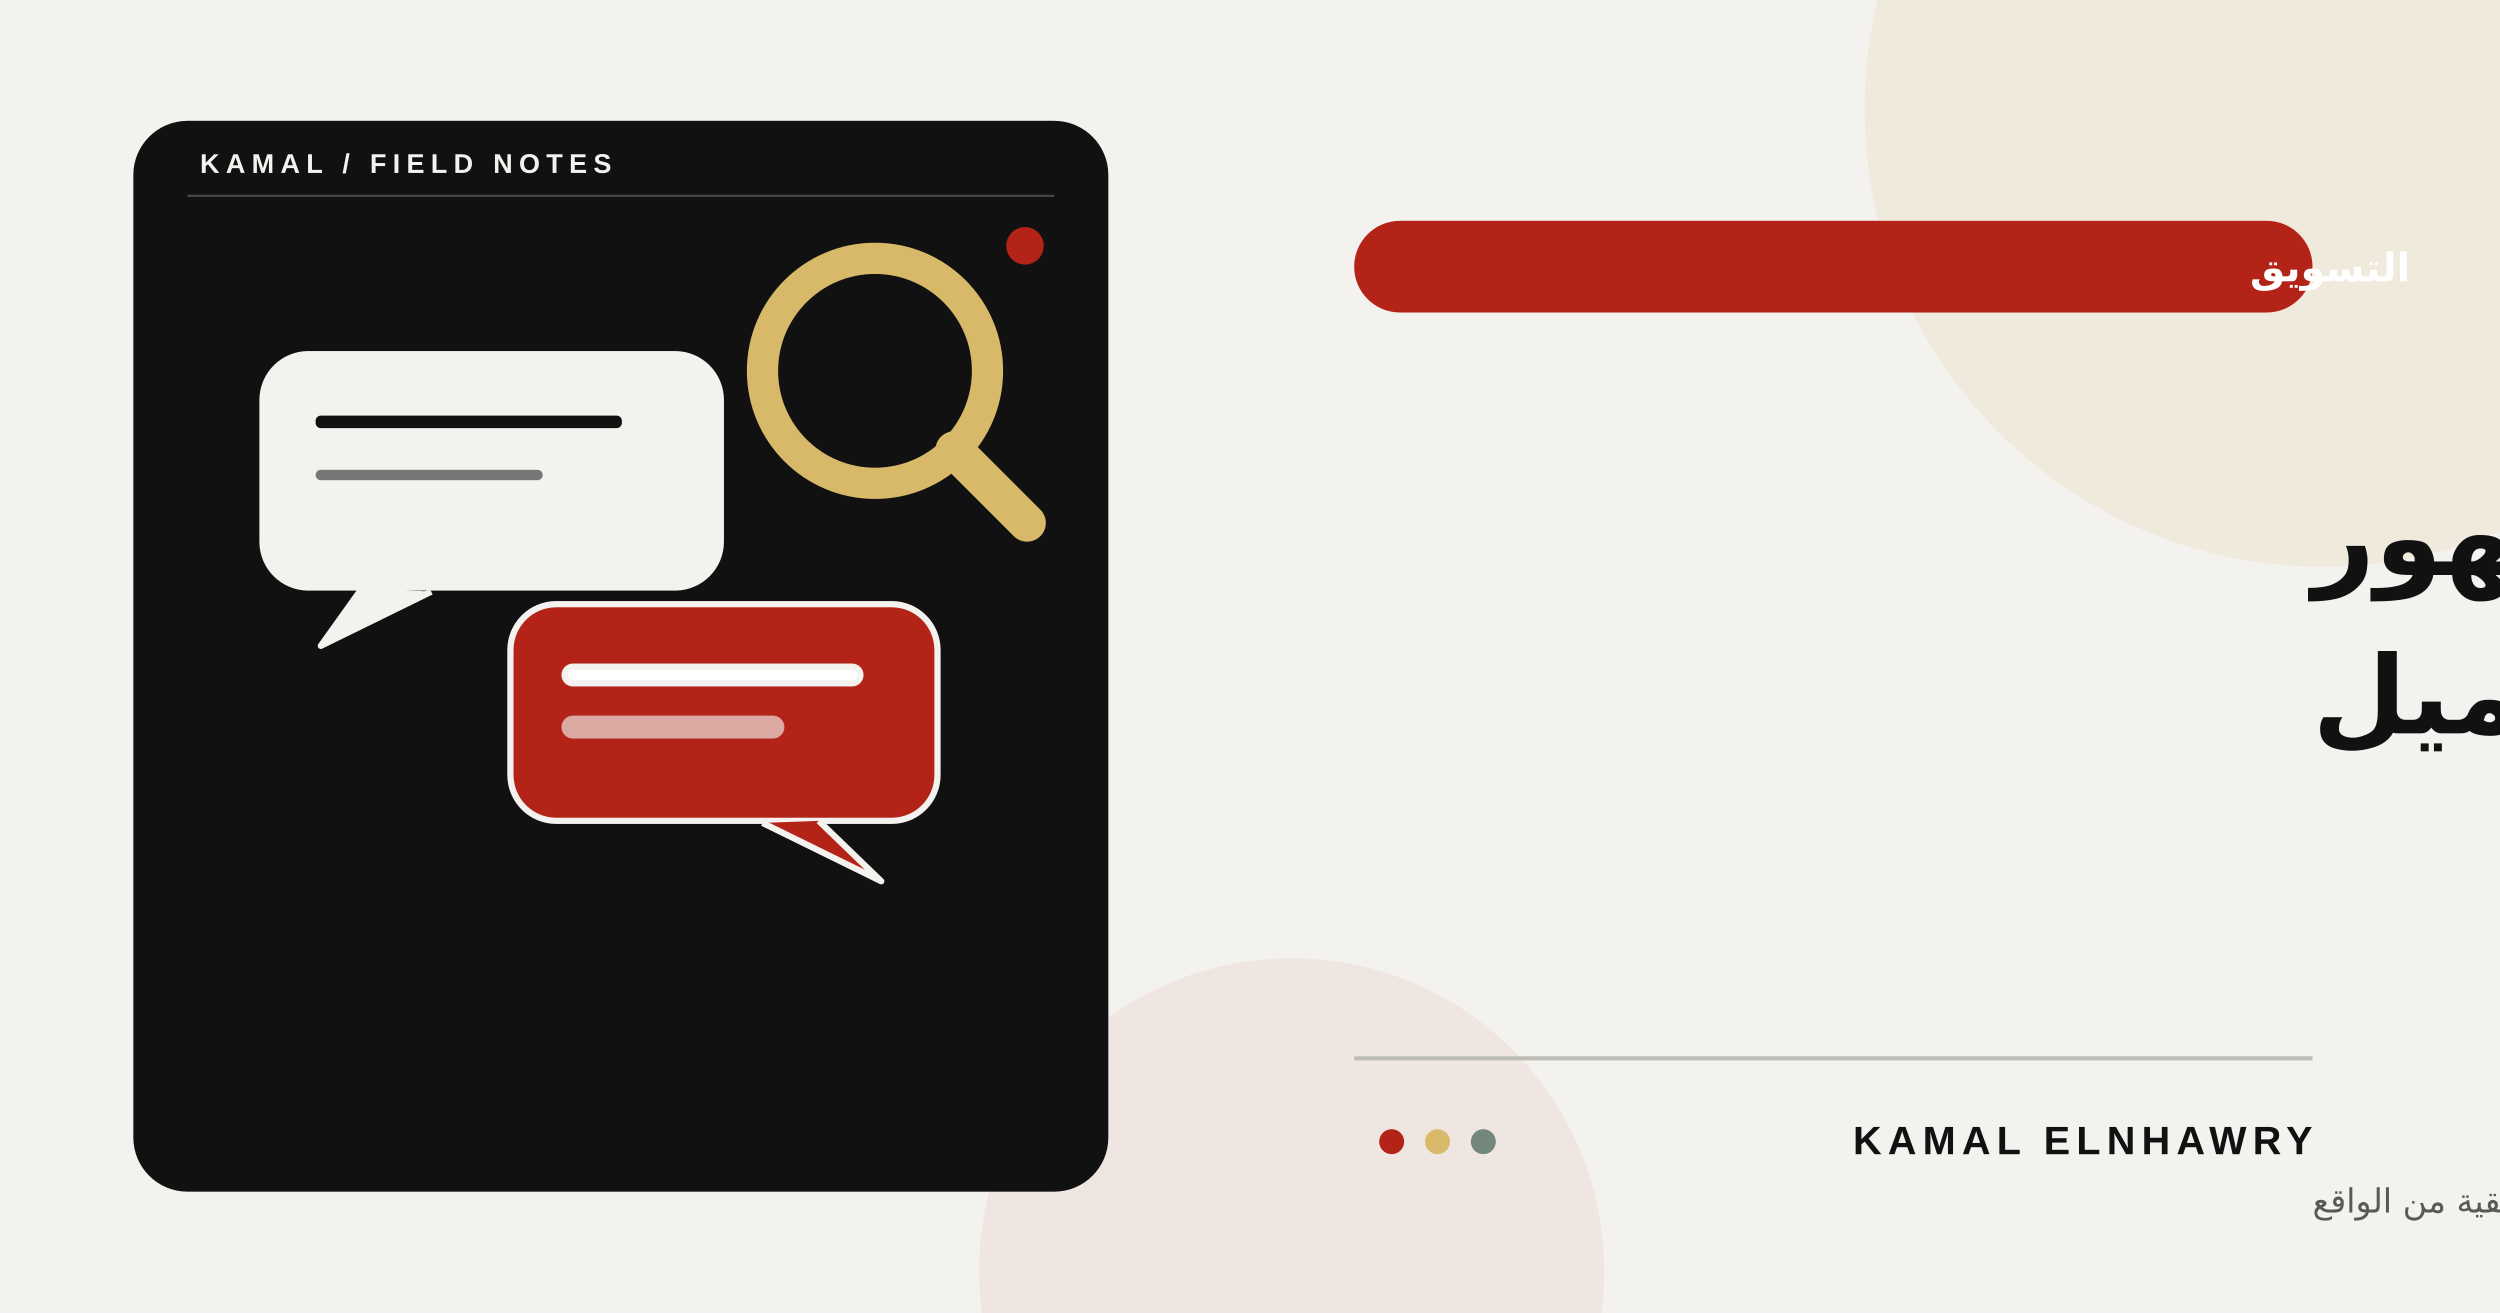
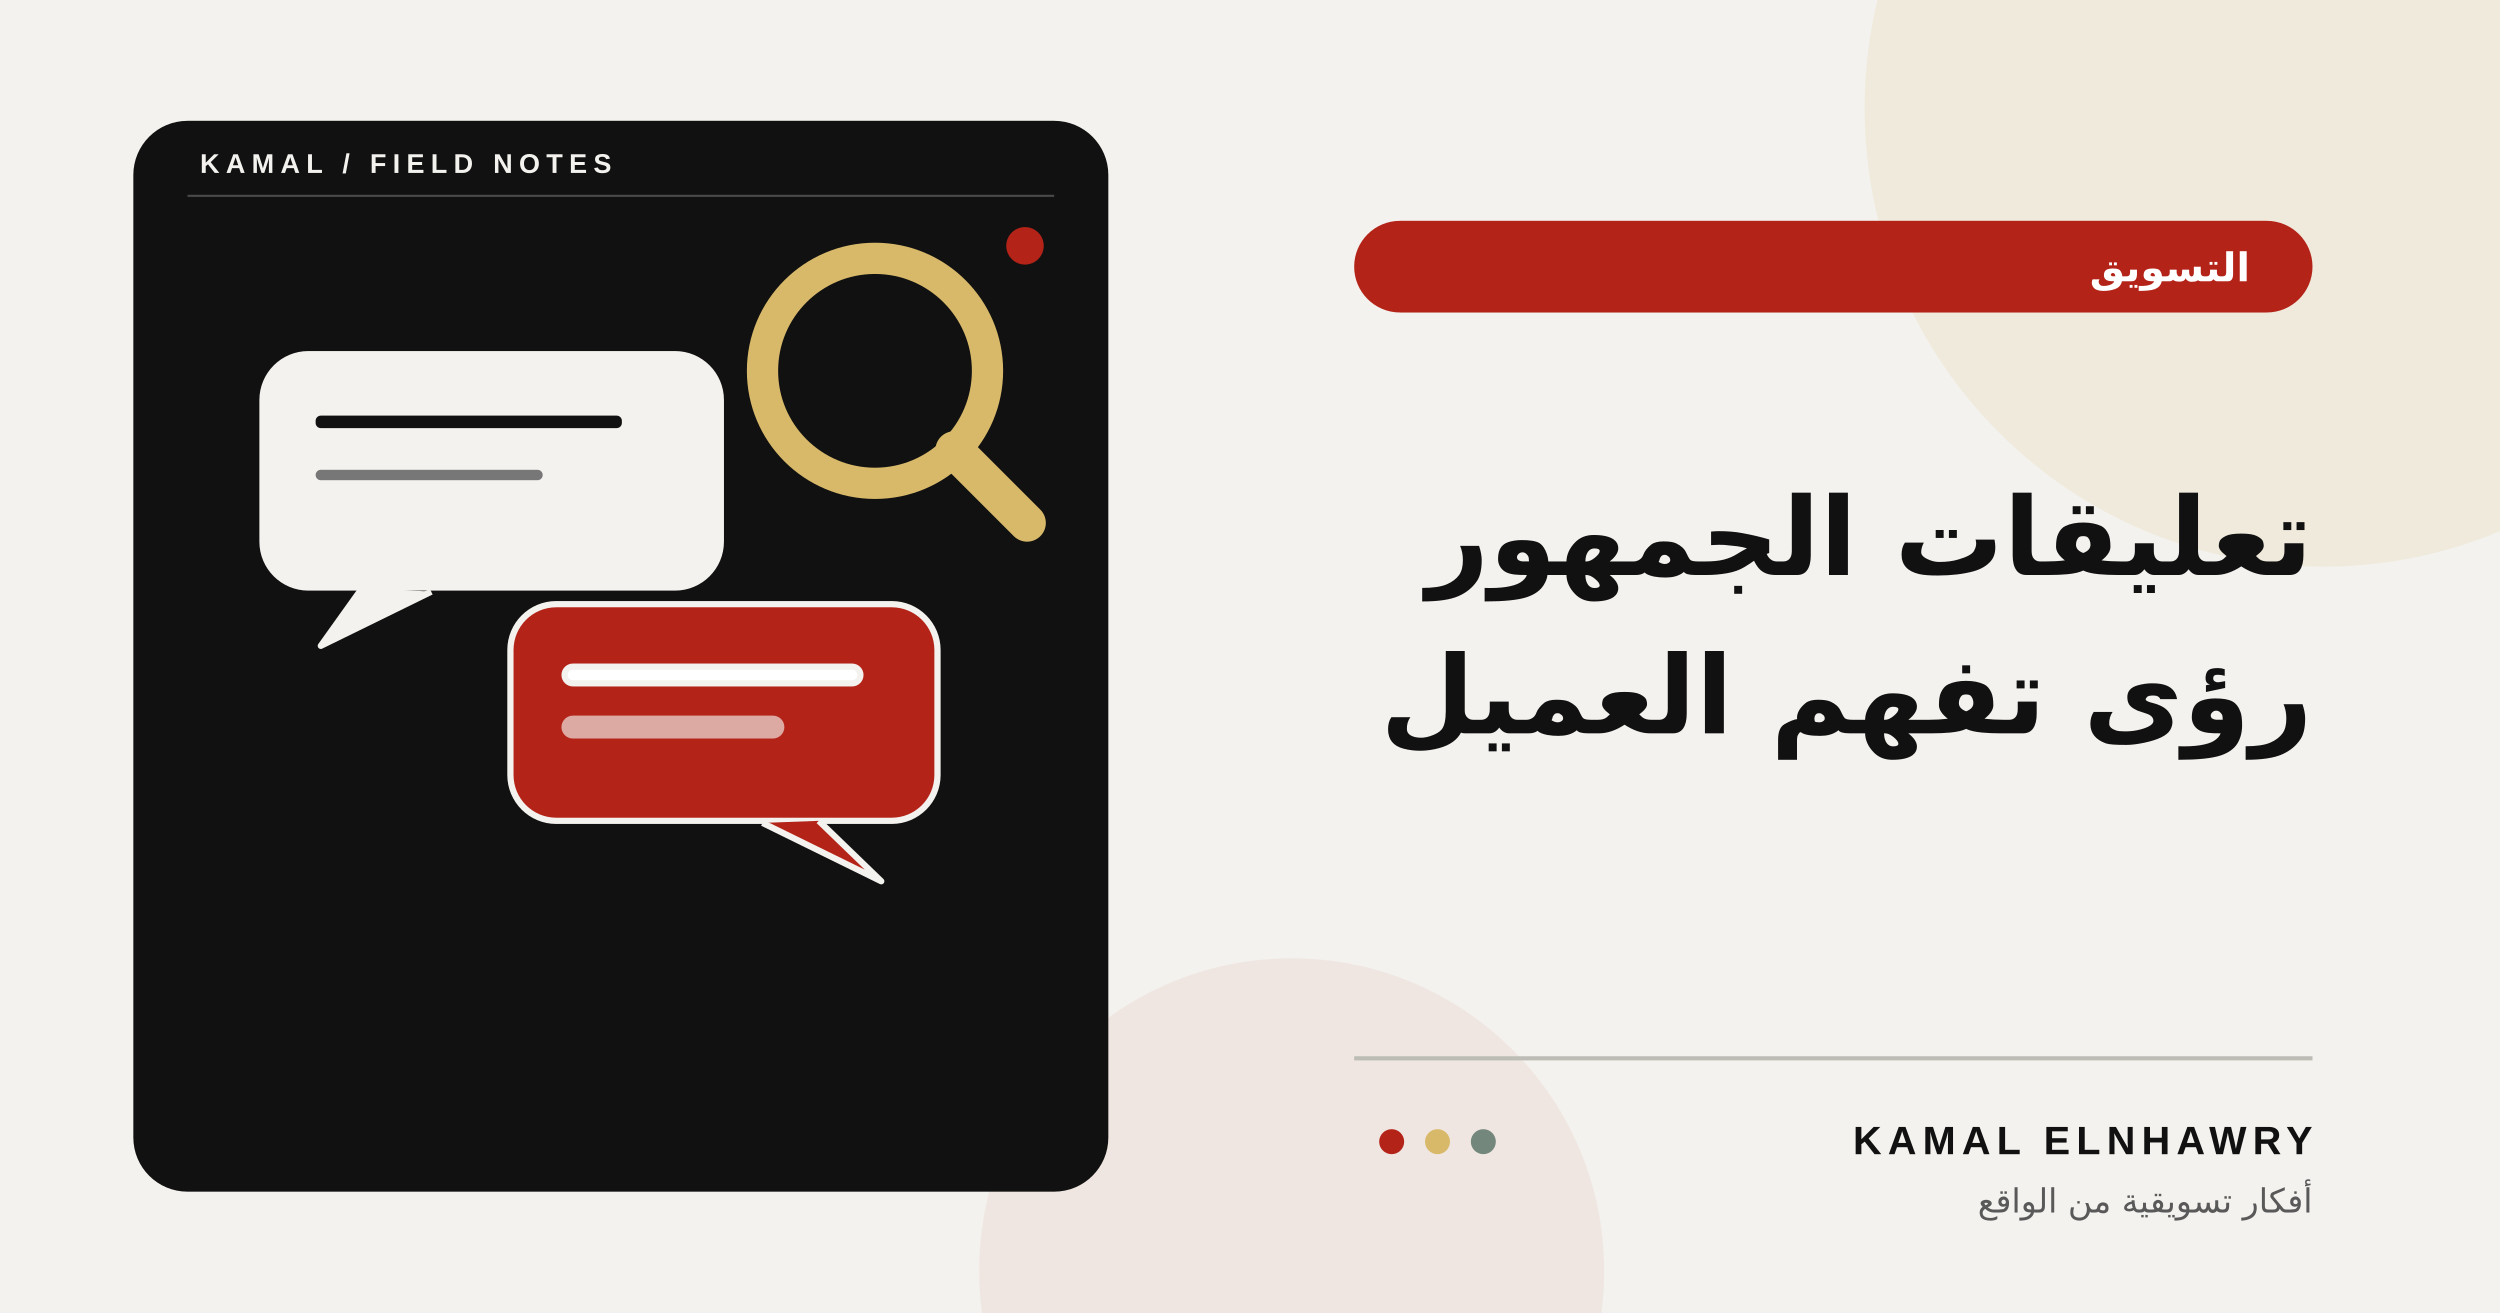
<svg xmlns="http://www.w3.org/2000/svg" width="1200" height="630" viewBox="0 0 1200 630" role="img" aria-labelledby="title desc">
  <rect width="1200" height="630" fill="#F3F2EE" />
  <circle cx="1115" cy="52" r="220" fill="#D8B96A" opacity=".14" />
  <circle cx="620" cy="610" r="150" fill="#B42318" opacity=".06" />
  <rect x="64" y="58" width="468" height="514" rx="26" fill="#111" />
  <path d="M90 94 H506" stroke="#4A4A4A" stroke-width="1" />
  <text x="96" y="83" font-family="Arial,sans-serif" font-size="13" font-weight="700" letter-spacing="3" fill="#F3F2EE">KAMAL / FIELD NOTES</text>
  <g>
    <g stroke="#F3F2EE" stroke-width="3" stroke-linejoin="round">
      <rect x="126" y="170" width="220" height="112" rx="22" fill="#F3F2EE" />
      <path d="M174 282 L154 310 L207 284" fill="#F3F2EE" />
      <rect x="245" y="290" width="205" height="104" rx="22" fill="#B42318" />
      <path d="M393 394 L423 423 L366 395" fill="#B42318" />
      <rect x="150" y="198" width="150" height="9" rx="4" fill="#111" />
      <rect x="150" y="224" width="112" height="8" rx="4" fill="#777" />
      <rect x="271" y="320" width="142" height="8" rx="4" fill="#fff" />
      <rect x="271" y="345" width="104" height="8" rx="4" fill="#F3F2EE" opacity=".65" />
    </g>
    <circle cx="420" cy="178" r="54" fill="none" stroke="#D8B96A" stroke-width="15" />
    <path d="M458 216 L493 251" stroke="#D8B96A" stroke-width="18" stroke-linecap="round" />
  </g>
  <circle cx="492" cy="118" r="9" fill="#B42318" />
  <rect x="650" y="106" width="460" height="44" rx="22" fill="#B42318" />
-   <text x="1080" y="135" text-anchor="end" direction="rtl" unicode-bidi="plaintext" font-family="Arial,Tahoma,sans-serif" font-size="19" font-weight="700" fill="#fff">التسويق</text>
-   <text x="1110" y="276" text-anchor="end" direction="rtl" unicode-bidi="plaintext" font-family="Arial,Tahoma,sans-serif" font-size="52" font-weight="700" fill="#111">تعليقات الجمهور</text>
-   <text x="1110" y="352" text-anchor="end" direction="rtl" unicode-bidi="plaintext" font-family="Arial,Tahoma,sans-serif" font-size="52" font-weight="700" fill="#111">رؤى تفهم العميل</text>
+   <text x="1080" y="135" text-anchor="start" direction="rtl" unicode-bidi="plaintext" font-family="Arial,Tahoma,sans-serif" font-size="19" font-weight="700" fill="#fff">التسويق</text>
+   <text x="1110" y="276" text-anchor="start" direction="rtl" unicode-bidi="plaintext" font-family="Arial,Tahoma,sans-serif" font-size="52" font-weight="700" fill="#111">تعليقات الجمهور</text>
+   <text x="1110" y="352" text-anchor="start" direction="rtl" unicode-bidi="plaintext" font-family="Arial,Tahoma,sans-serif" font-size="52" font-weight="700" fill="#111">رؤى تفهم العميل</text>
  <path d="M650 508 H1110" stroke="#BDBDB6" stroke-width="2" />
  <circle cx="668" cy="548" r="6" fill="#B42318" />
  <circle cx="690" cy="548" r="6" fill="#D8B96A" />
  <circle cx="712" cy="548" r="6" fill="#73877C" />
  <text x="1110" y="554" text-anchor="end" font-family="Arial,sans-serif" font-size="19" font-weight="700" letter-spacing="3" fill="#111">KAMAL ELNHAWRY</text>
-   <text x="1110" y="582" text-anchor="end" direction="rtl" unicode-bidi="plaintext" font-family="Arial,Tahoma,sans-serif" font-size="16" fill="#595959">أفكار تسويقية من الواقع</text>
+   <text x="1110" y="582" text-anchor="start" direction="rtl" unicode-bidi="plaintext" font-family="Arial,Tahoma,sans-serif" font-size="16" fill="#595959">أفكار تسويقية من الواقع</text>
</svg>
